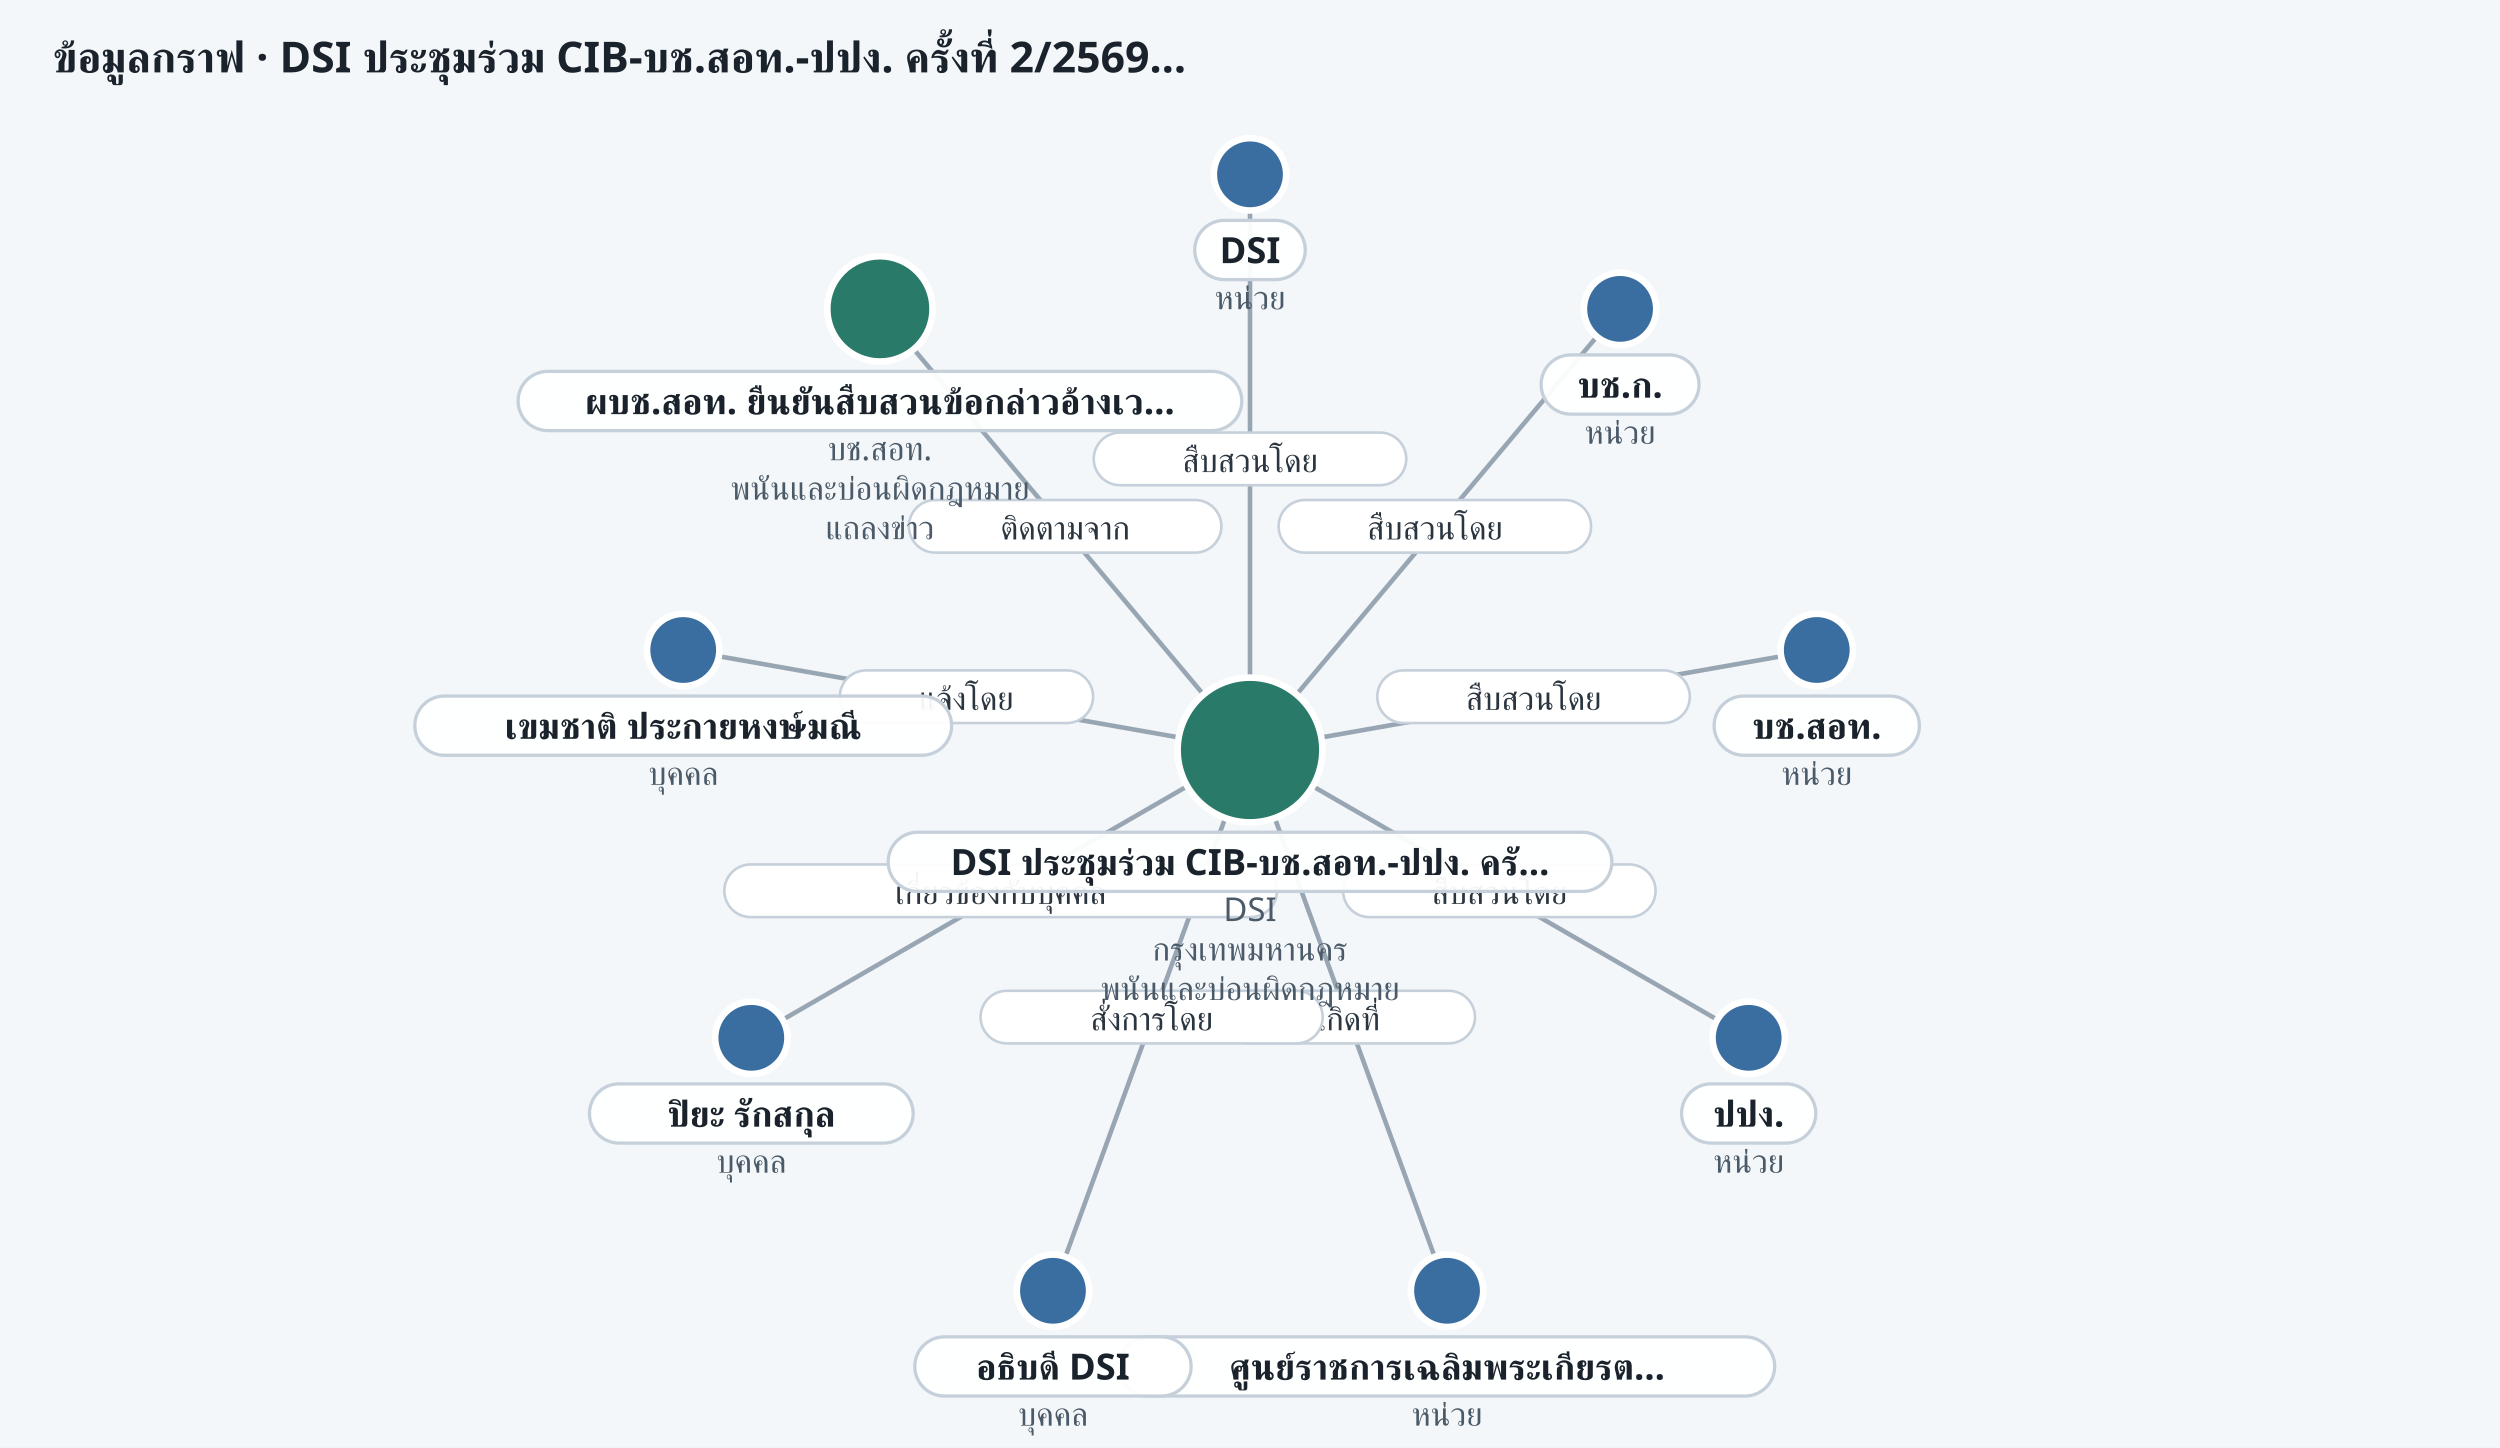
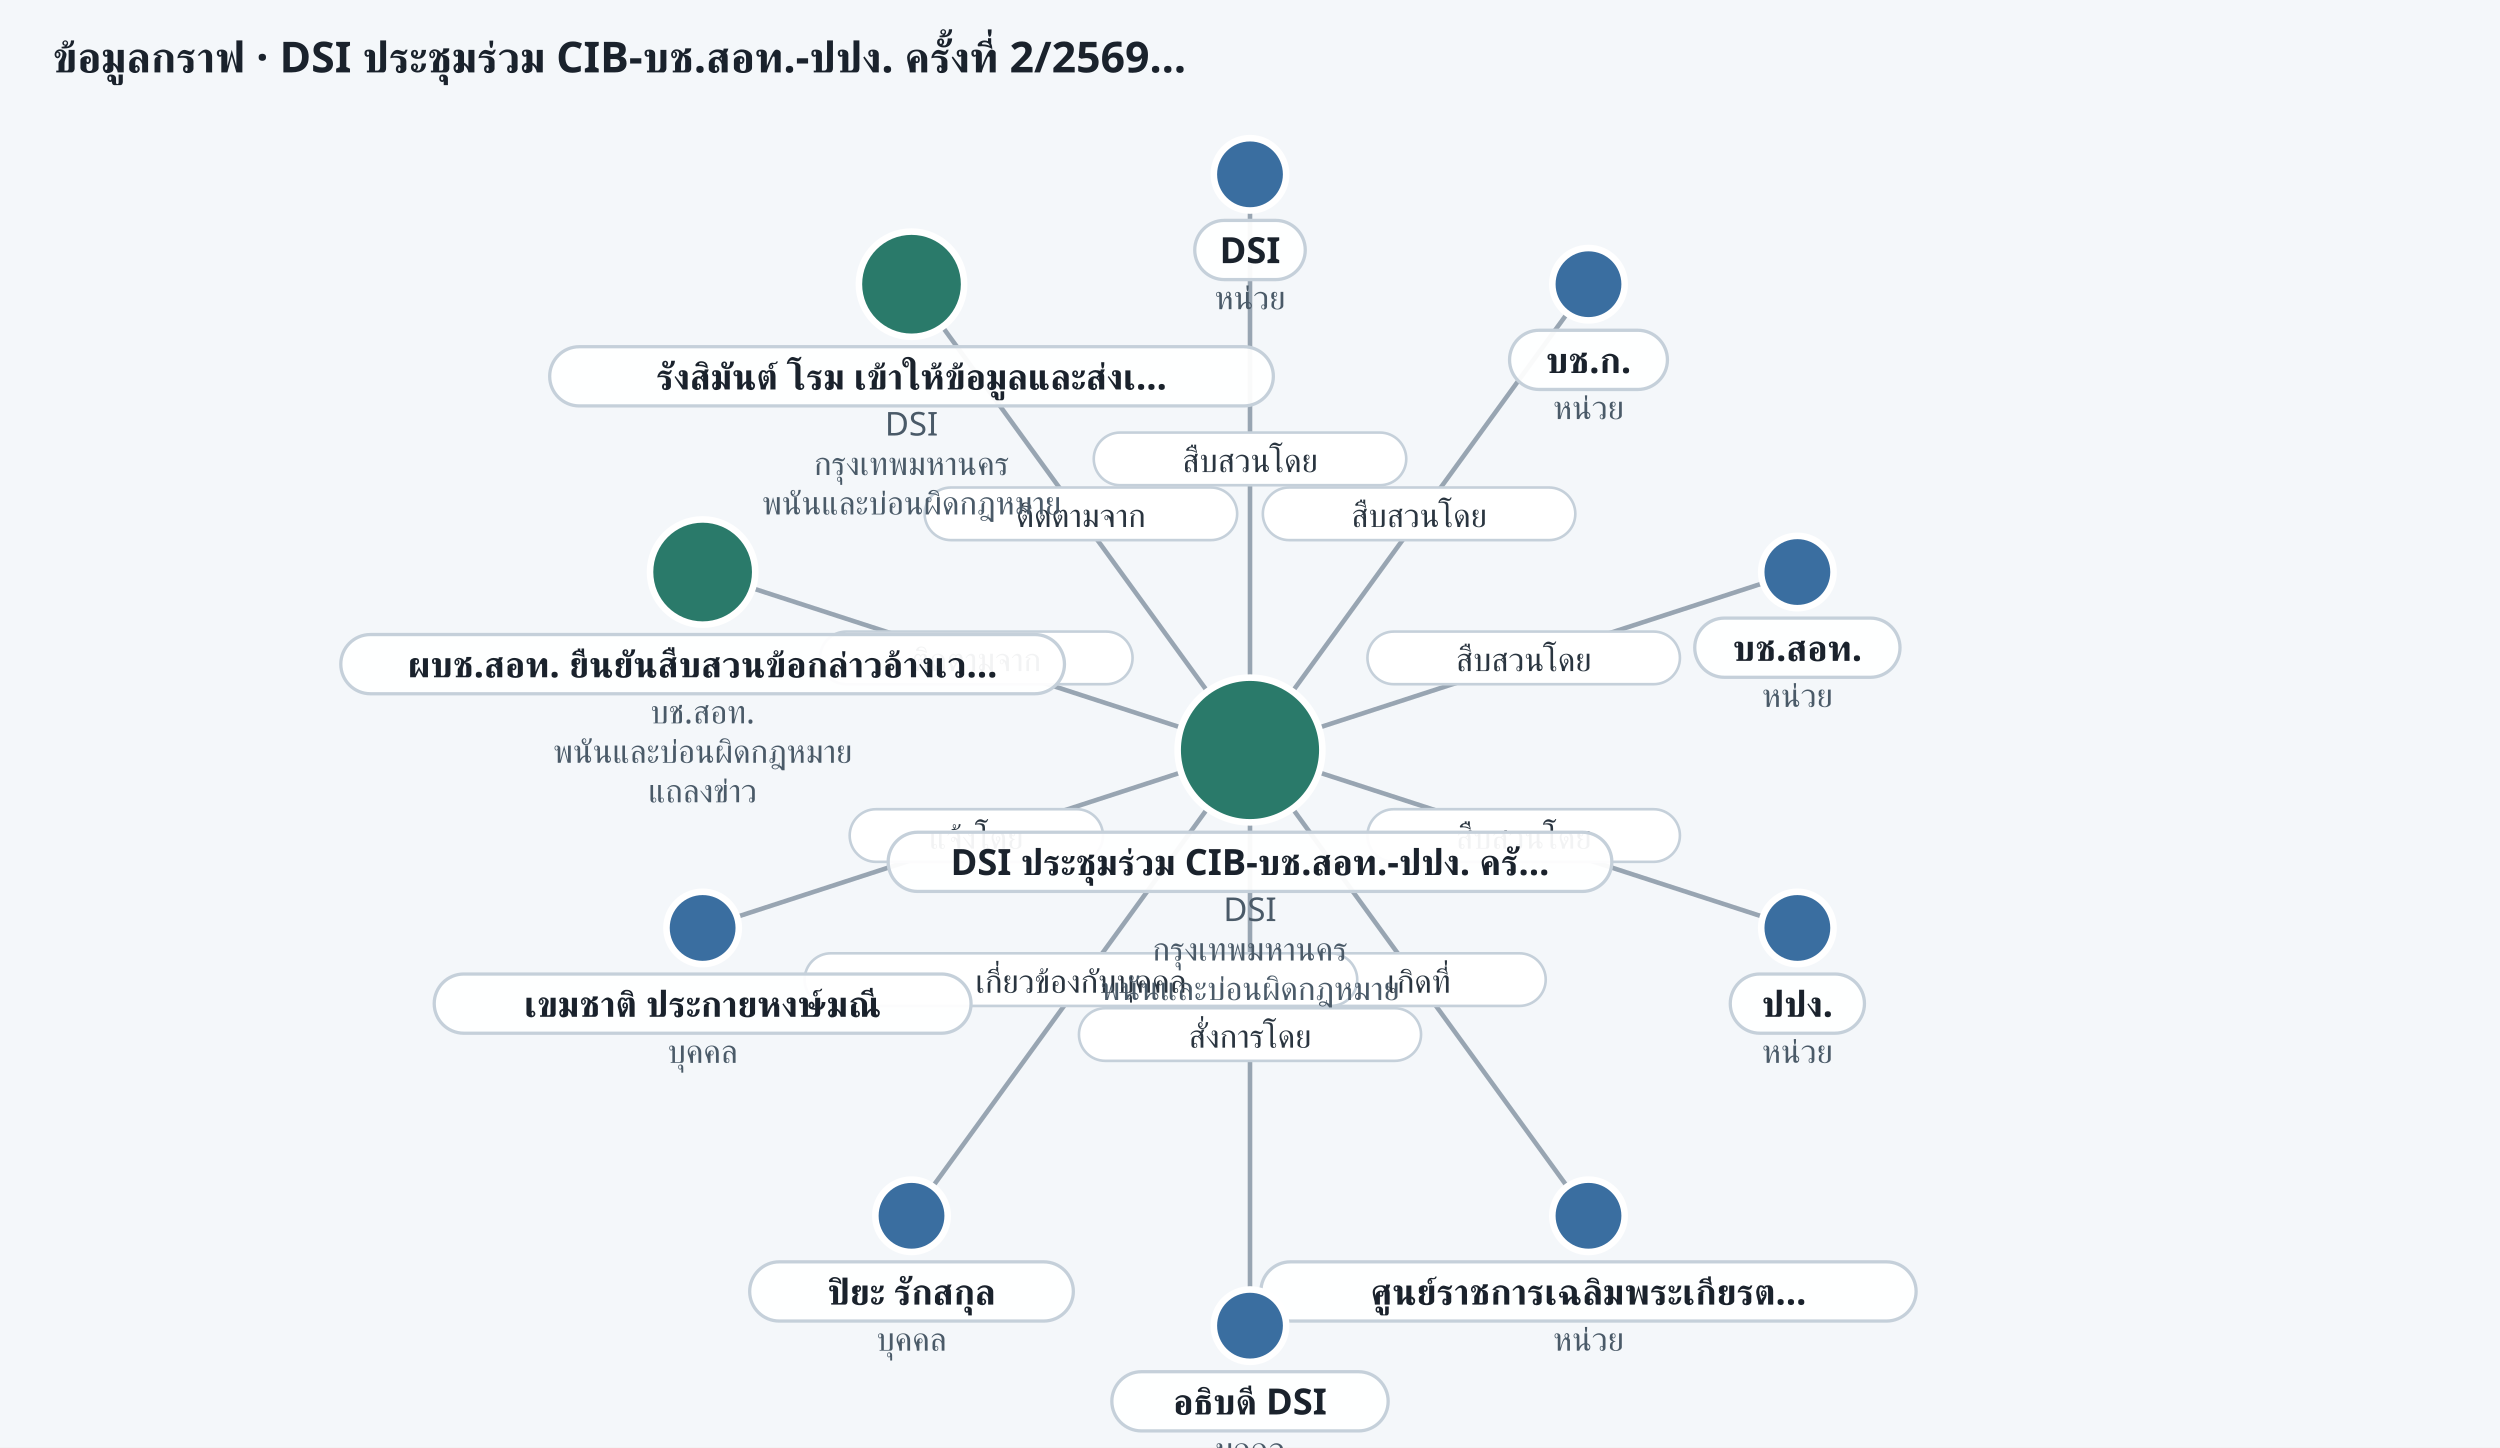
<svg xmlns="http://www.w3.org/2000/svg" width="760" height="440" viewBox="0 0 760 440" role="img" aria-label="ego graph 20261027-gamble-01">
  <rect width="100%" height="100%" fill="#f4f7fa" />
  <text x="16" y="22" font-size="13" font-weight="700" fill="#1a222c" font-family="Sarabun, Anuphan, sans-serif">ข้อมูลกราฟ · DSI ประชุมร่วม CIB-บช.สอท.-ปปง. ครั้งที่ 2/2569…</text>
  <line x1="380.0" y1="228.0" x2="380.0" y2="53.0" stroke="#7a8a9a" stroke-width="1.4" opacity="0.75" />
  <rect x="332.5" y="131.5" width="95.0" height="16" rx="8" fill="#fff" stroke="#c5d0da" stroke-width="0.8" />
  <text x="380.0" y="143.5" text-anchor="middle" font-size="10" fill="#2a3540" font-family="Sarabun, Anuphan, sans-serif">สืบสวนโดย</text>
-   <line x1="380.0" y1="228.0" x2="492.5" y2="93.9" stroke="#7a8a9a" stroke-width="1.4" opacity="0.75" />
-   <rect x="388.7" y="152.0" width="95.0" height="16" rx="8" fill="#fff" stroke="#c5d0da" stroke-width="0.8" />
-   <text x="436.2" y="164.0" text-anchor="middle" font-size="10" fill="#2a3540" font-family="Sarabun, Anuphan, sans-serif">สืบสวนโดย</text>
-   <line x1="380.0" y1="228.0" x2="552.3" y2="197.6" stroke="#7a8a9a" stroke-width="1.4" opacity="0.75" />
-   <rect x="418.7" y="203.8" width="95.0" height="16" rx="8" fill="#fff" stroke="#c5d0da" stroke-width="0.8" />
-   <text x="466.2" y="215.8" text-anchor="middle" font-size="10" fill="#2a3540" font-family="Sarabun, Anuphan, sans-serif">สืบสวนโดย</text>
-   <line x1="380.0" y1="228.0" x2="531.6" y2="315.5" stroke="#7a8a9a" stroke-width="1.4" opacity="0.75" />
-   <rect x="408.3" y="262.8" width="95.0" height="16" rx="8" fill="#fff" stroke="#c5d0da" stroke-width="0.8" />
-   <text x="455.8" y="274.8" text-anchor="middle" font-size="10" fill="#2a3540" font-family="Sarabun, Anuphan, sans-serif">สืบสวนโดย</text>
-   <line x1="380.0" y1="228.0" x2="439.9" y2="392.4" stroke="#7a8a9a" stroke-width="1.4" opacity="0.75" />
-   <rect x="371.4" y="301.2" width="77.0" height="16" rx="8" fill="#fff" stroke="#c5d0da" stroke-width="0.8" />
-   <text x="409.9" y="313.2" text-anchor="middle" font-size="10" fill="#2a3540" font-family="Sarabun, Anuphan, sans-serif">เกิดที่</text>
-   <line x1="380.0" y1="228.0" x2="320.1" y2="392.4" stroke="#7a8a9a" stroke-width="1.4" opacity="0.75" />
-   <rect x="298.1" y="301.2" width="104.0" height="16" rx="8" fill="#fff" stroke="#c5d0da" stroke-width="0.8" />
-   <text x="350.1" y="313.2" text-anchor="middle" font-size="10" fill="#2a3540" font-family="Sarabun, Anuphan, sans-serif">สั่งการโดย</text>
-   <line x1="380.0" y1="228.0" x2="228.4" y2="315.5" stroke="#7a8a9a" stroke-width="1.4" opacity="0.75" />
-   <rect x="220.2" y="262.8" width="168.0" height="16" rx="8" fill="#fff" stroke="#c5d0da" stroke-width="0.8" />
-   <text x="304.2" y="274.8" text-anchor="middle" font-size="10" fill="#2a3540" font-family="Sarabun, Anuphan, sans-serif">เกี่ยวข้องกับบุคคล</text>
-   <line x1="380.0" y1="228.0" x2="207.7" y2="197.6" stroke="#7a8a9a" stroke-width="1.4" opacity="0.75" />
-   <rect x="255.3" y="203.8" width="77.0" height="16" rx="8" fill="#fff" stroke="#c5d0da" stroke-width="0.8" />
-   <text x="293.8" y="215.8" text-anchor="middle" font-size="10" fill="#2a3540" font-family="Sarabun, Anuphan, sans-serif">แจ้งโดย</text>
-   <line x1="380.0" y1="228.0" x2="267.5" y2="93.9" stroke="#7a8a9a" stroke-width="1.4" opacity="0.75" />
-   <rect x="276.3" y="152.0" width="95.0" height="16" rx="8" fill="#fff" stroke="#c5d0da" stroke-width="0.8" />
-   <text x="323.8" y="164.0" text-anchor="middle" font-size="10" fill="#2a3540" font-family="Sarabun, Anuphan, sans-serif">ติดตามจาก</text>
+   <line x1="380.0" y1="228.0" x2="482.9" y2="86.4" stroke="#7a8a9a" stroke-width="1.4" opacity="0.75" />
+   <rect x="383.9" y="148.2" width="95.0" height="16" rx="8" fill="#fff" stroke="#c5d0da" stroke-width="0.8" />
+   <text x="431.4" y="160.2" text-anchor="middle" font-size="10" fill="#2a3540" font-family="Sarabun, Anuphan, sans-serif">สืบสวนโดย</text>
+   <line x1="380.0" y1="228.0" x2="546.4" y2="173.9" stroke="#7a8a9a" stroke-width="1.4" opacity="0.75" />
+   <rect x="415.7" y="192.0" width="95.0" height="16" rx="8" fill="#fff" stroke="#c5d0da" stroke-width="0.8" />
+   <text x="463.2" y="204.0" text-anchor="middle" font-size="10" fill="#2a3540" font-family="Sarabun, Anuphan, sans-serif">สืบสวนโดย</text>
+   <line x1="380.0" y1="228.0" x2="546.4" y2="282.1" stroke="#7a8a9a" stroke-width="1.4" opacity="0.75" />
+   <rect x="415.7" y="246.0" width="95.0" height="16" rx="8" fill="#fff" stroke="#c5d0da" stroke-width="0.8" />
+   <text x="463.2" y="258.0" text-anchor="middle" font-size="10" fill="#2a3540" font-family="Sarabun, Anuphan, sans-serif">สืบสวนโดย</text>
+   <line x1="380.0" y1="228.0" x2="482.9" y2="369.6" stroke="#7a8a9a" stroke-width="1.4" opacity="0.75" />
+   <rect x="392.9" y="289.8" width="77.0" height="16" rx="8" fill="#fff" stroke="#c5d0da" stroke-width="0.8" />
+   <text x="431.4" y="301.8" text-anchor="middle" font-size="10" fill="#2a3540" font-family="Sarabun, Anuphan, sans-serif">เกิดที่</text>
+   <line x1="380.0" y1="228.0" x2="380.0" y2="403.0" stroke="#7a8a9a" stroke-width="1.4" opacity="0.75" />
+   <rect x="328.0" y="306.5" width="104.0" height="16" rx="8" fill="#fff" stroke="#c5d0da" stroke-width="0.8" />
+   <text x="380.0" y="318.5" text-anchor="middle" font-size="10" fill="#2a3540" font-family="Sarabun, Anuphan, sans-serif">สั่งการโดย</text>
+   <line x1="380.0" y1="228.0" x2="277.1" y2="369.6" stroke="#7a8a9a" stroke-width="1.4" opacity="0.75" />
+   <rect x="244.6" y="289.8" width="168.0" height="16" rx="8" fill="#fff" stroke="#c5d0da" stroke-width="0.8" />
+   <text x="328.6" y="301.8" text-anchor="middle" font-size="10" fill="#2a3540" font-family="Sarabun, Anuphan, sans-serif">เกี่ยวข้องกับบุคคล</text>
+   <line x1="380.0" y1="228.0" x2="213.6" y2="282.1" stroke="#7a8a9a" stroke-width="1.4" opacity="0.75" />
+   <rect x="258.3" y="246.0" width="77.0" height="16" rx="8" fill="#fff" stroke="#c5d0da" stroke-width="0.8" />
+   <text x="296.8" y="258.0" text-anchor="middle" font-size="10" fill="#2a3540" font-family="Sarabun, Anuphan, sans-serif">แจ้งโดย</text>
+   <line x1="380.0" y1="228.0" x2="213.6" y2="173.9" stroke="#7a8a9a" stroke-width="1.4" opacity="0.75" />
+   <rect x="249.3" y="192.0" width="95.0" height="16" rx="8" fill="#fff" stroke="#c5d0da" stroke-width="0.8" />
+   <text x="296.8" y="204.0" text-anchor="middle" font-size="10" fill="#2a3540" font-family="Sarabun, Anuphan, sans-serif">ติดตามจาก</text>
+   <line x1="277.1" y1="86.4" x2="380.0" y2="228.0" stroke="#7a8a9a" stroke-width="1.4" opacity="0.75" />
+   <rect x="281.1" y="148.2" width="95.0" height="16" rx="8" fill="#fff" stroke="#c5d0da" stroke-width="0.8" />
+   <text x="328.6" y="160.2" text-anchor="middle" font-size="10" fill="#2a3540" font-family="Sarabun, Anuphan, sans-serif">ติดตามจาก</text>
  <circle cx="380.0" cy="228.0" r="22" fill="#2a7a6a" stroke="#fff" stroke-width="2" />
  <rect x="270.0" y="253.0" width="220.0" height="18" rx="9" fill="rgba(255,255,255,0.94)" stroke="#c5d0da" />
  <text x="380.0" y="266.0" text-anchor="middle" font-size="11" font-weight="600" fill="#1a222c" font-family="Sarabun, Anuphan, sans-serif">DSI ประชุมร่วม CIB-บช.สอท.-ปปง. ครั…</text>
  <text x="380.0" y="280.0" text-anchor="middle" font-size="10" fill="#4a5a68" font-family="Sarabun, Anuphan, sans-serif">DSI</text>
  <text x="380.0" y="292.0" text-anchor="middle" font-size="10" fill="#4a5a68" font-family="Sarabun, Anuphan, sans-serif">กรุงเทพมหานคร</text>
  <text x="380.0" y="304.0" text-anchor="middle" font-size="10" fill="#4a5a68" font-family="Sarabun, Anuphan, sans-serif">พนันและบ่อนผิดกฎหมาย</text>
  <circle cx="380.0" cy="53.0" r="11" fill="#3a6ea0" stroke="#fff" stroke-width="2" />
  <rect x="363.2" y="67.0" width="33.6" height="18" rx="9" fill="rgba(255,255,255,0.94)" stroke="#c5d0da" />
  <text x="380.0" y="80.0" text-anchor="middle" font-size="11" font-weight="600" fill="#1a222c" font-family="Sarabun, Anuphan, sans-serif">DSI</text>
  <text x="380.0" y="94.0" text-anchor="middle" font-size="10" fill="#4a5a68" font-family="Sarabun, Anuphan, sans-serif">หน่วย</text>
-   <circle cx="492.5" cy="93.9" r="11" fill="#3a6ea0" stroke="#fff" stroke-width="2" />
-   <rect x="468.5" y="107.9" width="48.0" height="18" rx="9" fill="rgba(255,255,255,0.94)" stroke="#c5d0da" />
-   <text x="492.5" y="120.9" text-anchor="middle" font-size="11" font-weight="600" fill="#1a222c" font-family="Sarabun, Anuphan, sans-serif">บช.ก.</text>
-   <text x="492.5" y="134.9" text-anchor="middle" font-size="10" fill="#4a5a68" font-family="Sarabun, Anuphan, sans-serif">หน่วย</text>
-   <circle cx="552.3" cy="197.6" r="11" fill="#3a6ea0" stroke="#fff" stroke-width="2" />
-   <rect x="521.1" y="211.6" width="62.4" height="18" rx="9" fill="rgba(255,255,255,0.94)" stroke="#c5d0da" />
-   <text x="552.3" y="224.6" text-anchor="middle" font-size="11" font-weight="600" fill="#1a222c" font-family="Sarabun, Anuphan, sans-serif">บช.สอท.</text>
-   <text x="552.3" y="238.6" text-anchor="middle" font-size="10" fill="#4a5a68" font-family="Sarabun, Anuphan, sans-serif">หน่วย</text>
-   <circle cx="531.6" cy="315.5" r="11" fill="#3a6ea0" stroke="#fff" stroke-width="2" />
-   <rect x="511.2" y="329.5" width="40.8" height="18" rx="9" fill="rgba(255,255,255,0.94)" stroke="#c5d0da" />
-   <text x="531.6" y="342.5" text-anchor="middle" font-size="11" font-weight="600" fill="#1a222c" font-family="Sarabun, Anuphan, sans-serif">ปปง.</text>
-   <text x="531.6" y="356.5" text-anchor="middle" font-size="10" fill="#4a5a68" font-family="Sarabun, Anuphan, sans-serif">หน่วย</text>
-   <circle cx="439.9" cy="392.4" r="11" fill="#3a6ea0" stroke="#fff" stroke-width="2" />
-   <rect x="340.3" y="406.4" width="199.2" height="18" rx="9" fill="rgba(255,255,255,0.94)" stroke="#c5d0da" />
-   <text x="439.9" y="419.4" text-anchor="middle" font-size="11" font-weight="600" fill="#1a222c" font-family="Sarabun, Anuphan, sans-serif">ศูนย์ราชการเฉลิมพระเกียรต…</text>
-   <text x="439.9" y="433.4" text-anchor="middle" font-size="10" fill="#4a5a68" font-family="Sarabun, Anuphan, sans-serif">หน่วย</text>
-   <circle cx="320.1" cy="392.4" r="11" fill="#3a6ea0" stroke="#fff" stroke-width="2" />
-   <rect x="278.1" y="406.4" width="84.0" height="18" rx="9" fill="rgba(255,255,255,0.94)" stroke="#c5d0da" />
-   <text x="320.1" y="419.4" text-anchor="middle" font-size="11" font-weight="600" fill="#1a222c" font-family="Sarabun, Anuphan, sans-serif">อธิบดี DSI</text>
-   <text x="320.1" y="433.4" text-anchor="middle" font-size="10" fill="#4a5a68" font-family="Sarabun, Anuphan, sans-serif">บุคคล</text>
-   <circle cx="228.4" cy="315.5" r="11" fill="#3a6ea0" stroke="#fff" stroke-width="2" />
-   <rect x="179.2" y="329.5" width="98.4" height="18" rx="9" fill="rgba(255,255,255,0.94)" stroke="#c5d0da" />
-   <text x="228.4" y="342.5" text-anchor="middle" font-size="11" font-weight="600" fill="#1a222c" font-family="Sarabun, Anuphan, sans-serif">ปิยะ รักสกุล</text>
-   <text x="228.4" y="356.5" text-anchor="middle" font-size="10" fill="#4a5a68" font-family="Sarabun, Anuphan, sans-serif">บุคคล</text>
-   <circle cx="207.7" cy="197.6" r="11" fill="#3a6ea0" stroke="#fff" stroke-width="2" />
-   <rect x="126.1" y="211.6" width="163.2" height="18" rx="9" fill="rgba(255,255,255,0.94)" stroke="#c5d0da" />
-   <text x="207.7" y="224.6" text-anchor="middle" font-size="11" font-weight="600" fill="#1a222c" font-family="Sarabun, Anuphan, sans-serif">เขมชาติ ประกายหงษ์มณี</text>
-   <text x="207.7" y="238.6" text-anchor="middle" font-size="10" fill="#4a5a68" font-family="Sarabun, Anuphan, sans-serif">บุคคล</text>
-   <circle cx="267.5" cy="93.9" r="16" fill="#2a7a6a" stroke="#fff" stroke-width="2" />
-   <rect x="157.5" y="112.9" width="220.0" height="18" rx="9" fill="rgba(255,255,255,0.94)" stroke="#c5d0da" />
-   <text x="267.5" y="125.9" text-anchor="middle" font-size="11" font-weight="600" fill="#1a222c" font-family="Sarabun, Anuphan, sans-serif">ผบช.สอท. ยืนยันสืบสวนข้อกล่าวอ้างเว…</text>
-   <text x="267.5" y="139.9" text-anchor="middle" font-size="10" fill="#4a5a68" font-family="Sarabun, Anuphan, sans-serif">บช.สอท.</text>
-   <text x="267.5" y="151.9" text-anchor="middle" font-size="10" fill="#4a5a68" font-family="Sarabun, Anuphan, sans-serif">พนันและบ่อนผิดกฎหมาย</text>
-   <text x="267.5" y="163.9" text-anchor="middle" font-size="10" fill="#4a5a68" font-family="Sarabun, Anuphan, sans-serif">แถลงข่าว</text>
+   <circle cx="482.9" cy="86.4" r="11" fill="#3a6ea0" stroke="#fff" stroke-width="2" />
+   <rect x="458.9" y="100.4" width="48.0" height="18" rx="9" fill="rgba(255,255,255,0.94)" stroke="#c5d0da" />
+   <text x="482.9" y="113.4" text-anchor="middle" font-size="11" font-weight="600" fill="#1a222c" font-family="Sarabun, Anuphan, sans-serif">บช.ก.</text>
+   <text x="482.9" y="127.4" text-anchor="middle" font-size="10" fill="#4a5a68" font-family="Sarabun, Anuphan, sans-serif">หน่วย</text>
+   <circle cx="546.4" cy="173.9" r="11" fill="#3a6ea0" stroke="#fff" stroke-width="2" />
+   <rect x="515.2" y="187.9" width="62.4" height="18" rx="9" fill="rgba(255,255,255,0.94)" stroke="#c5d0da" />
+   <text x="546.4" y="200.9" text-anchor="middle" font-size="11" font-weight="600" fill="#1a222c" font-family="Sarabun, Anuphan, sans-serif">บช.สอท.</text>
+   <text x="546.4" y="214.9" text-anchor="middle" font-size="10" fill="#4a5a68" font-family="Sarabun, Anuphan, sans-serif">หน่วย</text>
+   <circle cx="546.4" cy="282.1" r="11" fill="#3a6ea0" stroke="#fff" stroke-width="2" />
+   <rect x="526.0" y="296.1" width="40.8" height="18" rx="9" fill="rgba(255,255,255,0.94)" stroke="#c5d0da" />
+   <text x="546.4" y="309.1" text-anchor="middle" font-size="11" font-weight="600" fill="#1a222c" font-family="Sarabun, Anuphan, sans-serif">ปปง.</text>
+   <text x="546.4" y="323.1" text-anchor="middle" font-size="10" fill="#4a5a68" font-family="Sarabun, Anuphan, sans-serif">หน่วย</text>
+   <circle cx="482.9" cy="369.6" r="11" fill="#3a6ea0" stroke="#fff" stroke-width="2" />
+   <rect x="383.3" y="383.6" width="199.2" height="18" rx="9" fill="rgba(255,255,255,0.94)" stroke="#c5d0da" />
+   <text x="482.9" y="396.6" text-anchor="middle" font-size="11" font-weight="600" fill="#1a222c" font-family="Sarabun, Anuphan, sans-serif">ศูนย์ราชการเฉลิมพระเกียรต…</text>
+   <text x="482.9" y="410.6" text-anchor="middle" font-size="10" fill="#4a5a68" font-family="Sarabun, Anuphan, sans-serif">หน่วย</text>
+   <circle cx="380.0" cy="403.0" r="11" fill="#3a6ea0" stroke="#fff" stroke-width="2" />
+   <rect x="338.0" y="417.0" width="84.0" height="18" rx="9" fill="rgba(255,255,255,0.94)" stroke="#c5d0da" />
+   <text x="380.0" y="430.0" text-anchor="middle" font-size="11" font-weight="600" fill="#1a222c" font-family="Sarabun, Anuphan, sans-serif">อธิบดี DSI</text>
+   <text x="380.0" y="444.0" text-anchor="middle" font-size="10" fill="#4a5a68" font-family="Sarabun, Anuphan, sans-serif">บุคคล</text>
+   <circle cx="277.1" cy="369.6" r="11" fill="#3a6ea0" stroke="#fff" stroke-width="2" />
+   <rect x="227.9" y="383.6" width="98.4" height="18" rx="9" fill="rgba(255,255,255,0.94)" stroke="#c5d0da" />
+   <text x="277.1" y="396.6" text-anchor="middle" font-size="11" font-weight="600" fill="#1a222c" font-family="Sarabun, Anuphan, sans-serif">ปิยะ รักสกุล</text>
+   <text x="277.1" y="410.6" text-anchor="middle" font-size="10" fill="#4a5a68" font-family="Sarabun, Anuphan, sans-serif">บุคคล</text>
+   <circle cx="213.6" cy="282.1" r="11" fill="#3a6ea0" stroke="#fff" stroke-width="2" />
+   <rect x="132.0" y="296.1" width="163.2" height="18" rx="9" fill="rgba(255,255,255,0.94)" stroke="#c5d0da" />
+   <text x="213.6" y="309.1" text-anchor="middle" font-size="11" font-weight="600" fill="#1a222c" font-family="Sarabun, Anuphan, sans-serif">เขมชาติ ประกายหงษ์มณี</text>
+   <text x="213.6" y="323.1" text-anchor="middle" font-size="10" fill="#4a5a68" font-family="Sarabun, Anuphan, sans-serif">บุคคล</text>
+   <circle cx="213.6" cy="173.9" r="16" fill="#2a7a6a" stroke="#fff" stroke-width="2" />
+   <rect x="103.6" y="192.9" width="220.0" height="18" rx="9" fill="rgba(255,255,255,0.94)" stroke="#c5d0da" />
+   <text x="213.6" y="205.9" text-anchor="middle" font-size="11" font-weight="600" fill="#1a222c" font-family="Sarabun, Anuphan, sans-serif">ผบช.สอท. ยืนยันสืบสวนข้อกล่าวอ้างเว…</text>
+   <text x="213.6" y="219.9" text-anchor="middle" font-size="10" fill="#4a5a68" font-family="Sarabun, Anuphan, sans-serif">บช.สอท.</text>
+   <text x="213.6" y="231.9" text-anchor="middle" font-size="10" fill="#4a5a68" font-family="Sarabun, Anuphan, sans-serif">พนันและบ่อนผิดกฎหมาย</text>
+   <text x="213.6" y="243.9" text-anchor="middle" font-size="10" fill="#4a5a68" font-family="Sarabun, Anuphan, sans-serif">แถลงข่าว</text>
+   <circle cx="277.1" cy="86.4" r="16" fill="#2a7a6a" stroke="#fff" stroke-width="2" />
+   <rect x="167.1" y="105.4" width="220.0" height="18" rx="9" fill="rgba(255,255,255,0.94)" stroke="#c5d0da" />
+   <text x="277.1" y="118.4" text-anchor="middle" font-size="11" font-weight="600" fill="#1a222c" font-family="Sarabun, Anuphan, sans-serif">รังสิมันต์ โรม เข้าให้ข้อมูลและส่งเ…</text>
+   <text x="277.1" y="132.4" text-anchor="middle" font-size="10" fill="#4a5a68" font-family="Sarabun, Anuphan, sans-serif">DSI</text>
+   <text x="277.1" y="144.4" text-anchor="middle" font-size="10" fill="#4a5a68" font-family="Sarabun, Anuphan, sans-serif">กรุงเทพมหานคร</text>
+   <text x="277.1" y="156.4" text-anchor="middle" font-size="10" fill="#4a5a68" font-family="Sarabun, Anuphan, sans-serif">พนันและบ่อนผิดกฎหมาย</text>
</svg>
